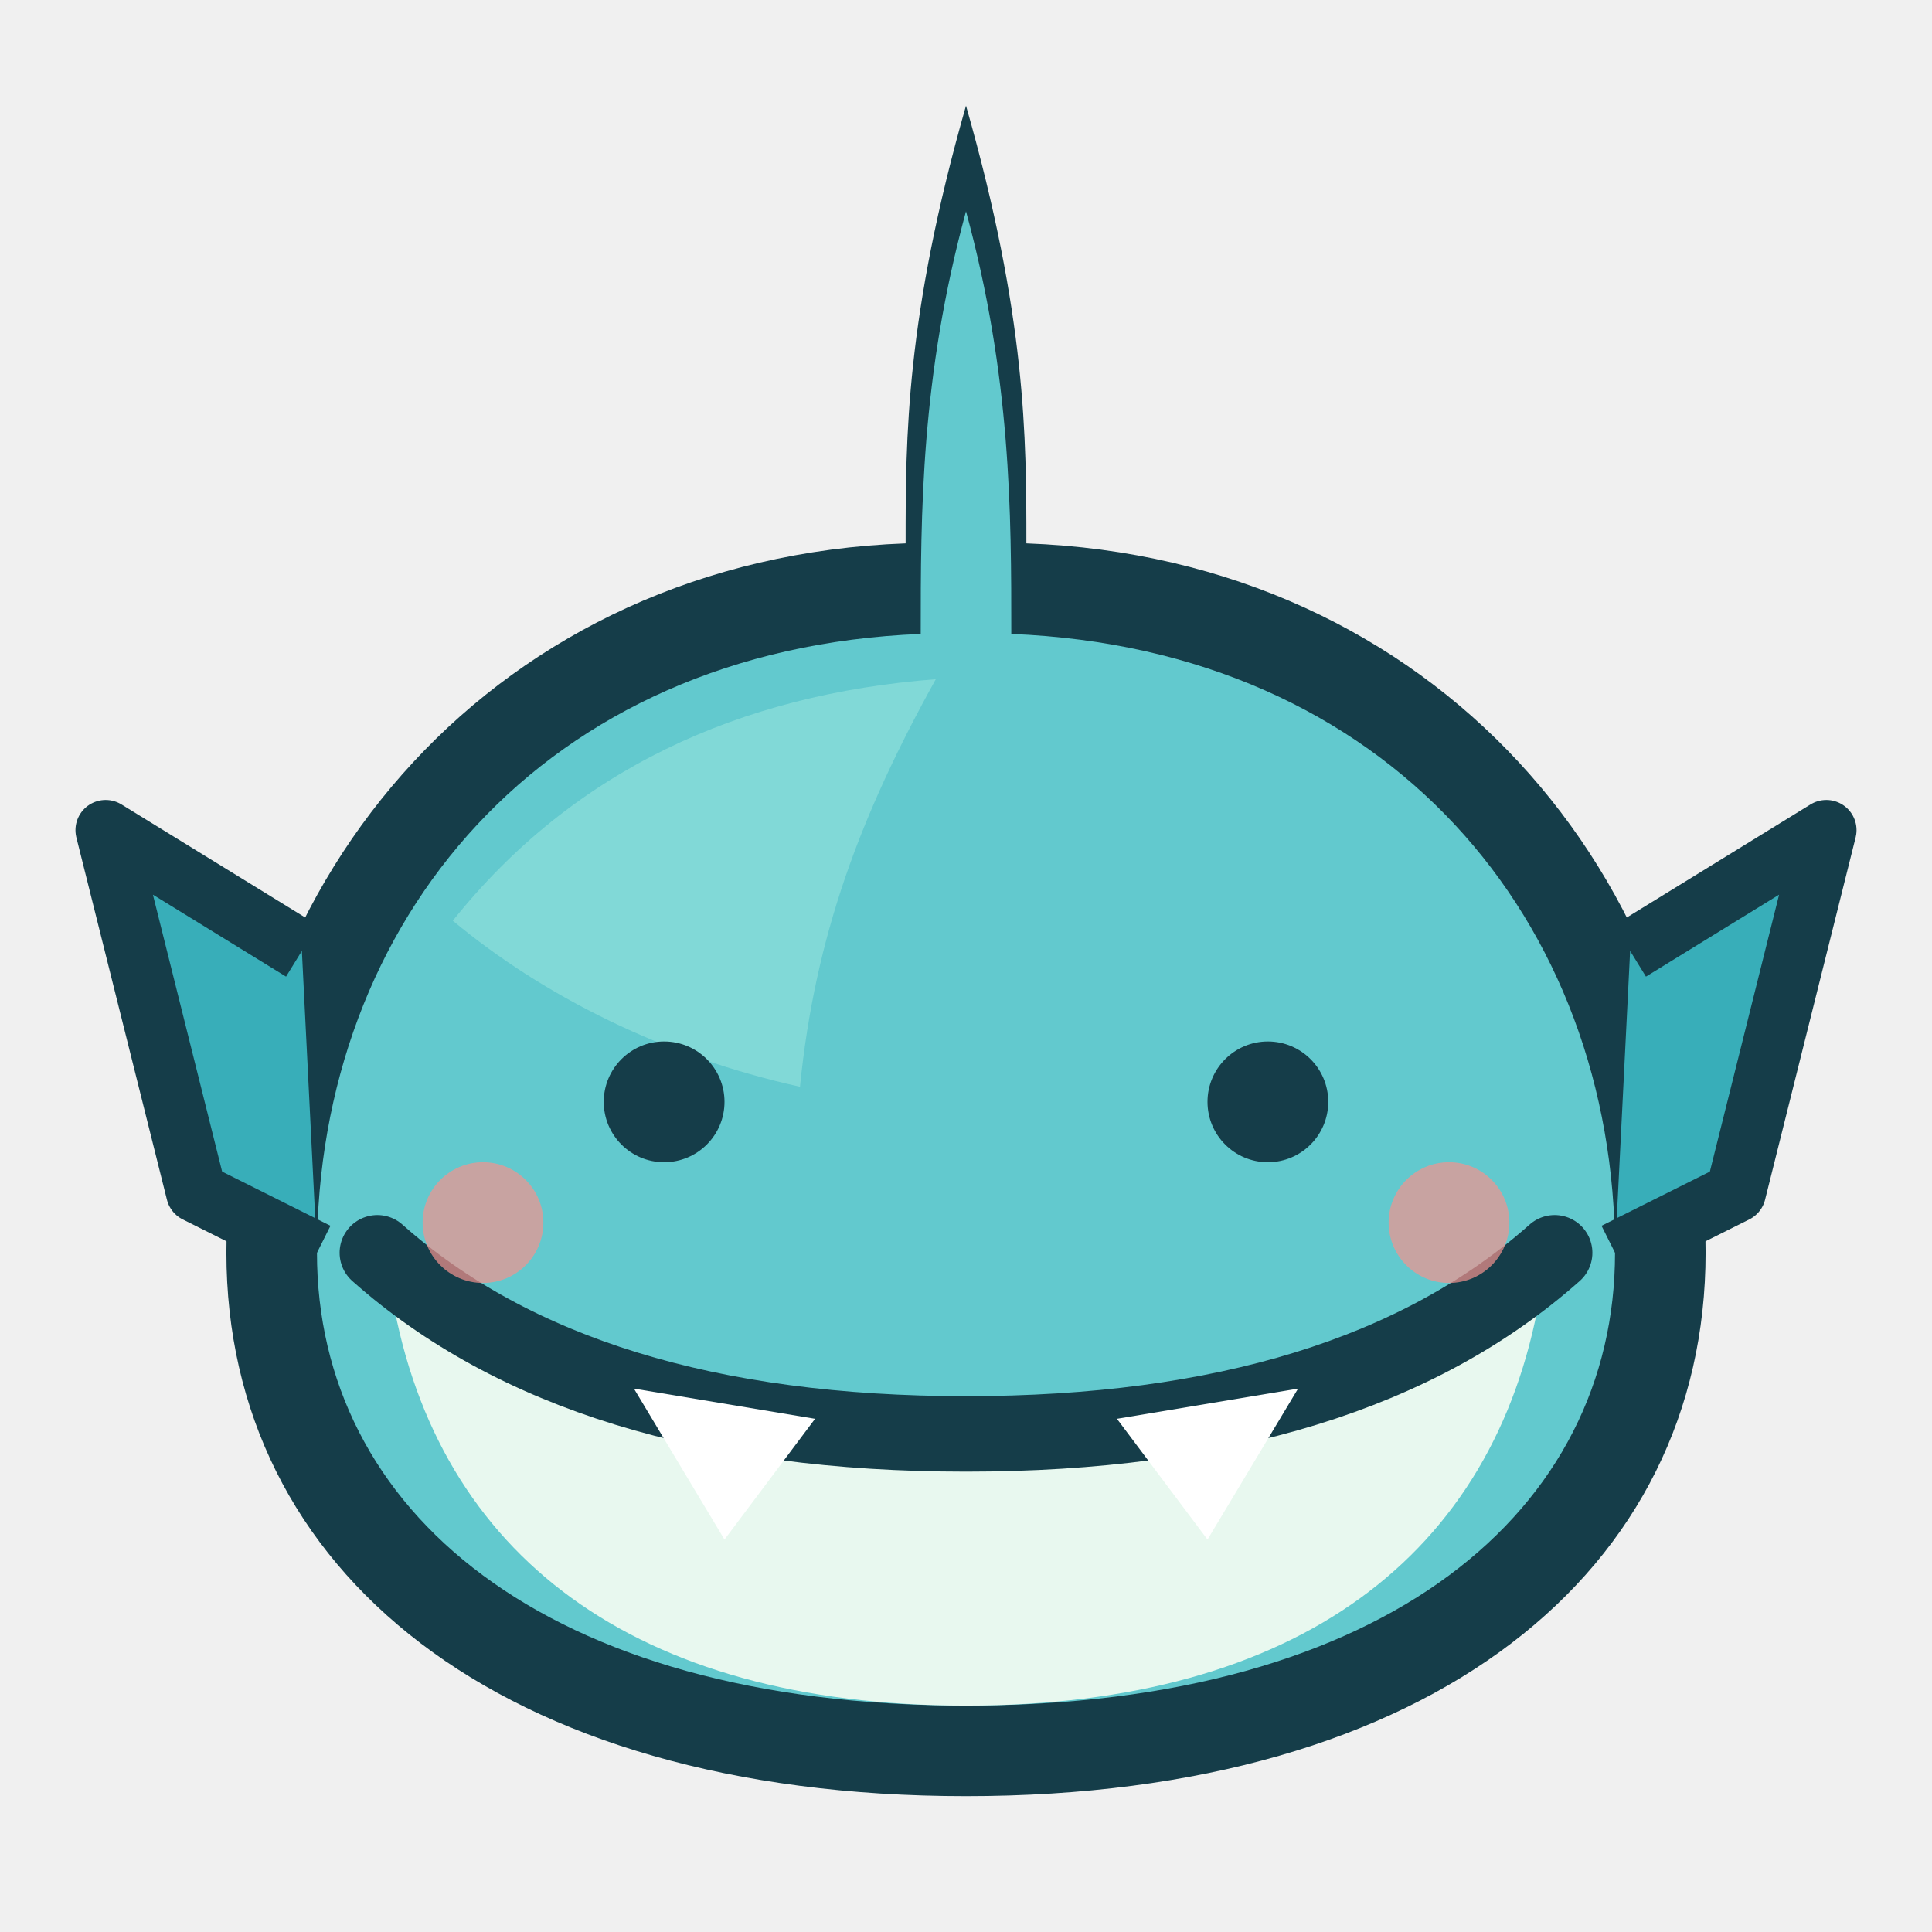
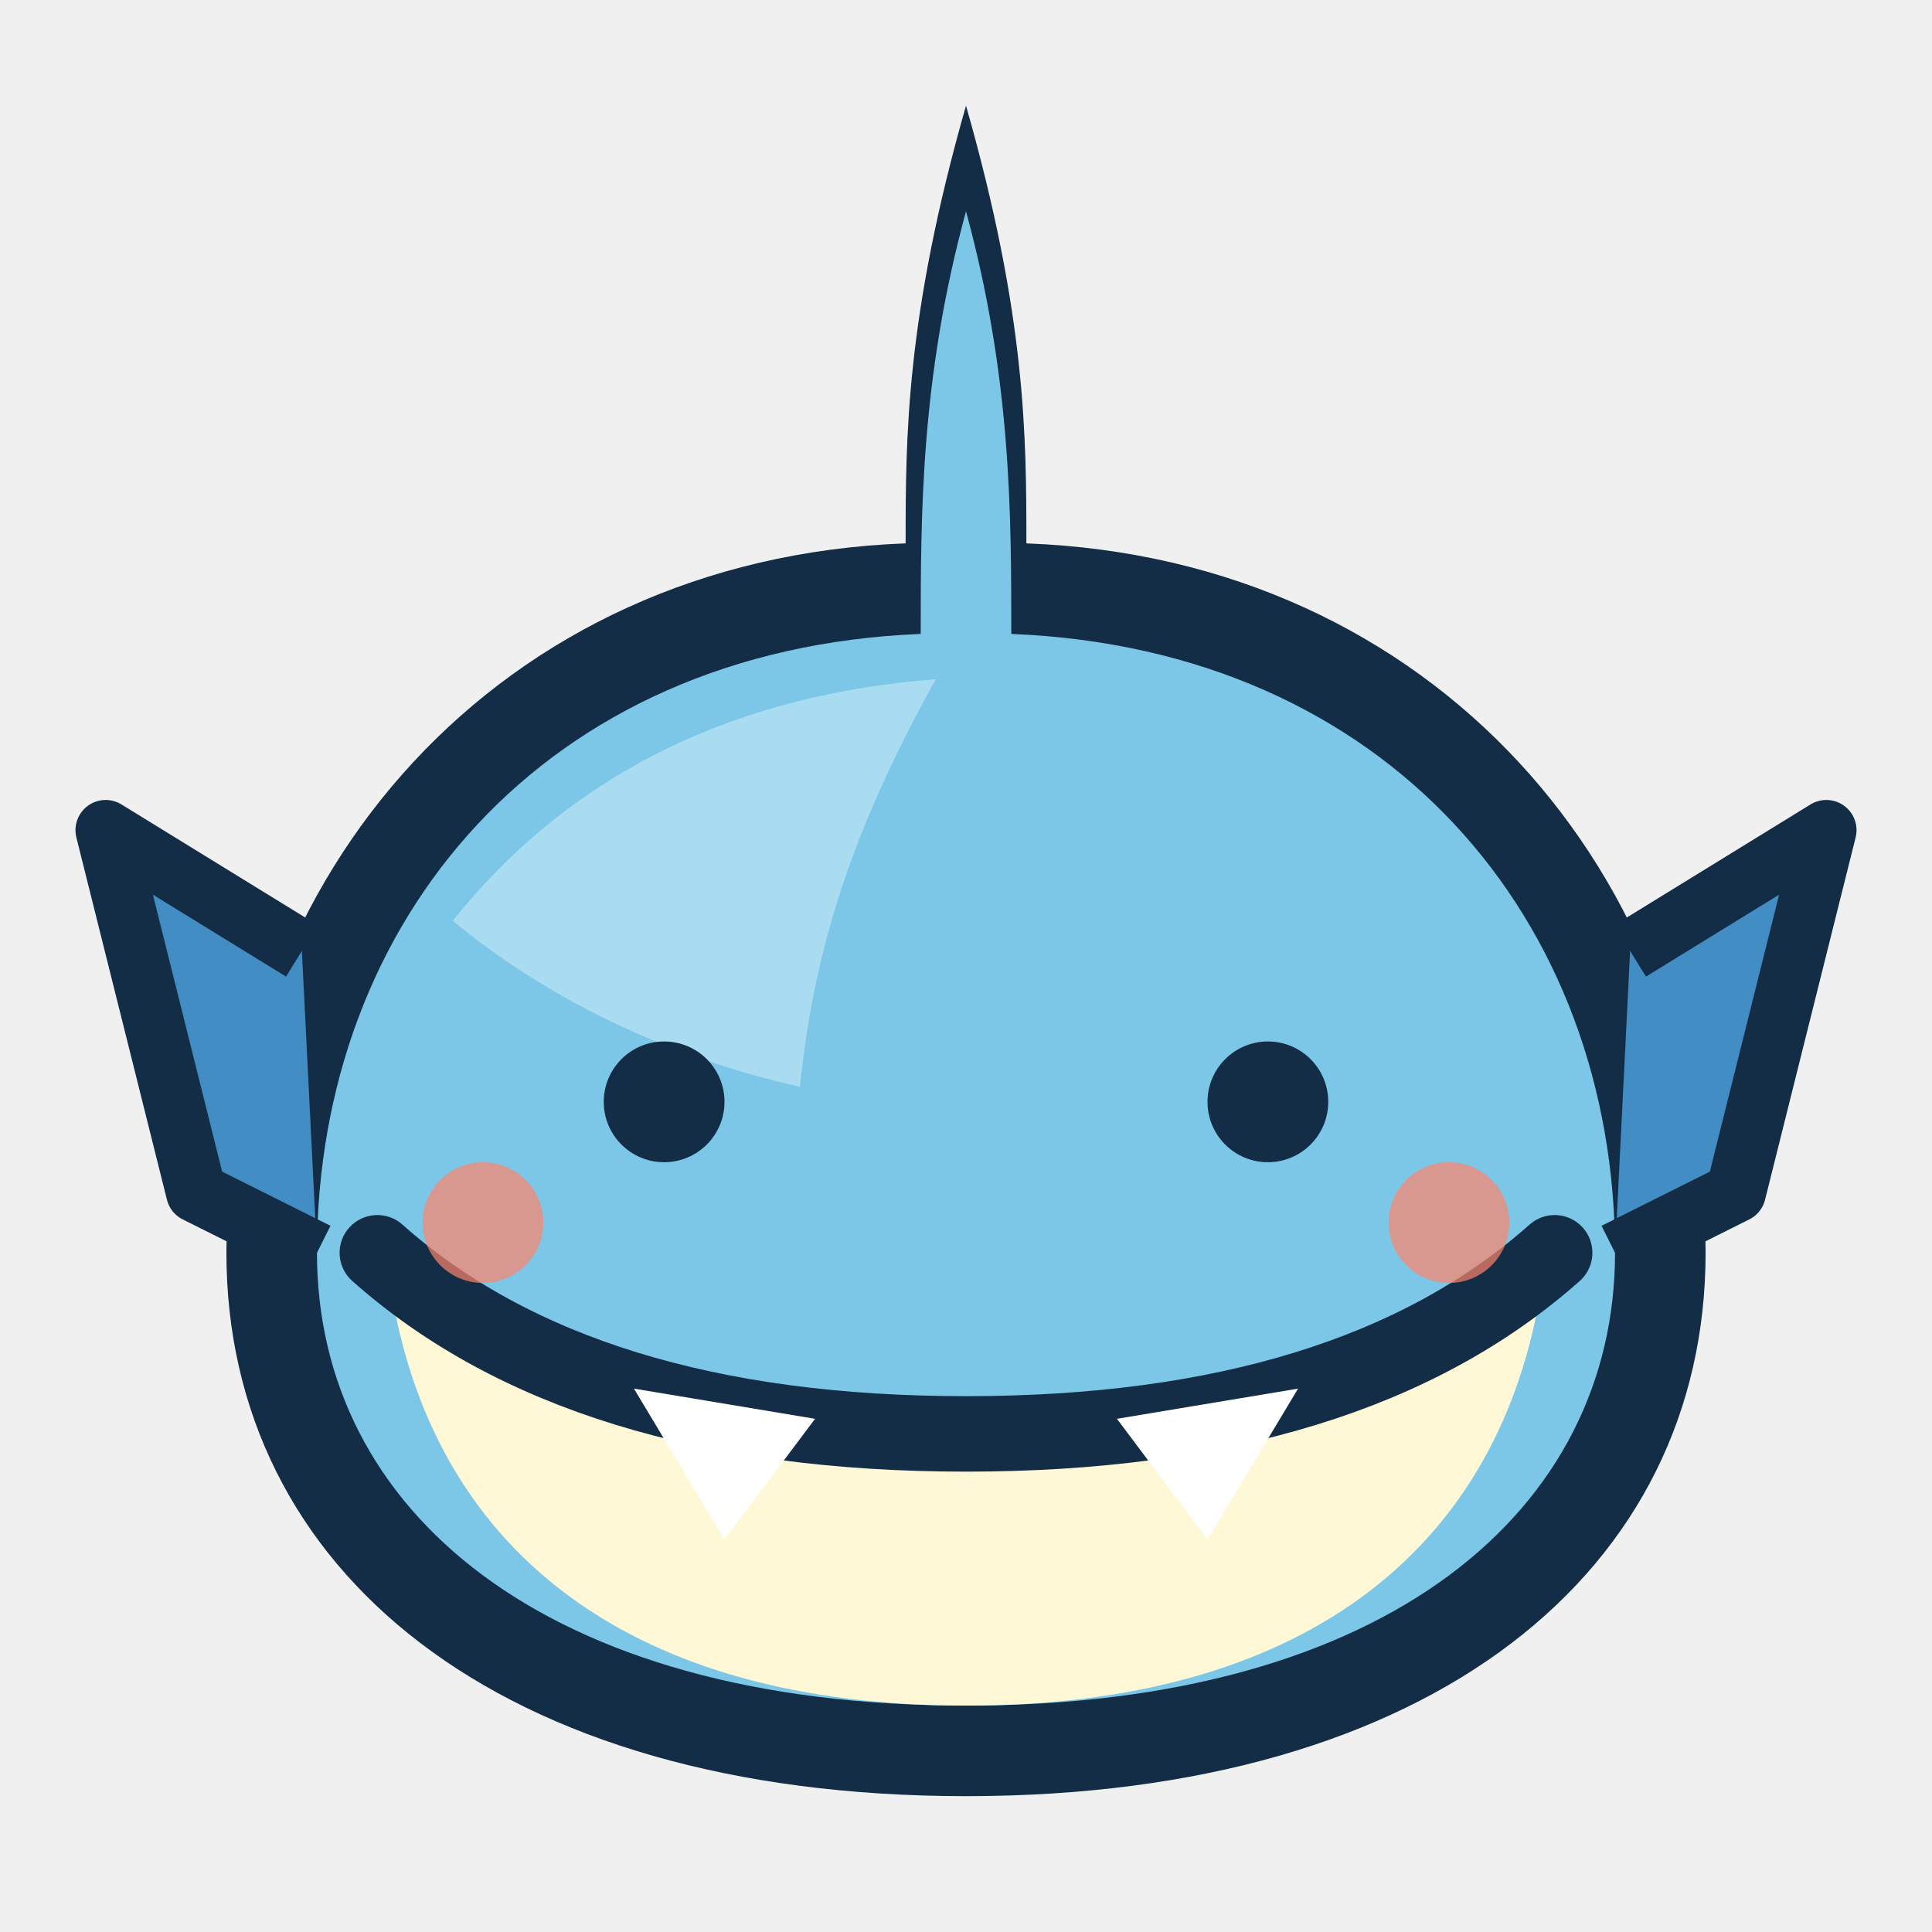
<svg xmlns="http://www.w3.org/2000/svg" viewBox="0 0 128 128" role="img" aria-labelledby="title desc">
-   <path fill="#153d49" d="M64 7c-4 14-4 22-4 29C33 37 15 58 15 83c0 21 18 36 49 36s49-15 49-36c0-25-18-46-45-47 0-7 0-15-4-29Z" />
-   <path fill="#62c9ce" d="M64 14c-3 11-3 20-3 28C36 43 21 61 21 83c0 17 15 30 43 30s43-13 43-30c0-22-15-40-40-41 0-8 0-17-3-28Z" />
-   <path fill="#8fe0db" d="M30 61c8-10 19-15 32-16-5 9-8 17-9 27-9-2-17-6-23-11Z" opacity=".7" />
-   <path fill="#e8f8ef" d="M26 86c9 6 21 9 38 9s29-3 38-9c-3 17-16 27-38 27S29 103 26 86Z" />
-   <path d="M25 83c9 8 22 12 39 12s30-4 39-12" fill="none" stroke="#153d49" stroke-width="5" stroke-linecap="round" />
+   <path fill="#142d46" d="M64 7c-4 14-4 22-4 29C33 37 15 58 15 83c0 21 18 36 49 36s49-15 49-36c0-25-18-46-45-47 0-7 0-15-4-29Z" />
+   <path fill="#7cc6e8" d="M64 14c-3 11-3 20-3 28C36 43 21 61 21 83c0 17 15 30 43 30s43-13 43-30c0-22-15-40-40-41 0-8 0-17-3-28Z" />
+   <path fill="#bce5f5" d="M30 61c8-10 19-15 32-16-5 9-8 17-9 27-9-2-17-6-23-11Z" opacity=".7" />
+   <path fill="#fff8d6" d="M26 86c9 6 21 9 38 9s29-3 38-9c-3 17-16 27-38 27S29 103 26 86Z" />
+   <path d="M25 83c9 8 22 12 39 12s30-4 39-12" fill="none" stroke="#142d46" stroke-width="5" stroke-linecap="round" />
  <path fill="#fff" d="m42 92 6 10 6-8m20 0 6 8 6-10" />
-   <circle cx="44" cy="73" r="4" fill="#153d49" />
-   <circle cx="84" cy="73" r="4" fill="#153d49" />
-   <circle cx="32" cy="81" r="4" fill="#f4938f" opacity=".7" />
-   <circle cx="96" cy="81" r="4" fill="#f4938f" opacity=".7" />
-   <path d="M20 63 7 55l6 24 8 4M108 63l13-8-6 24-8 4" fill="#38aeb9" stroke="#153d49" stroke-width="4" stroke-linejoin="round" />
+   <circle cx="44" cy="73" r="4" fill="#142d46" />
+   <circle cx="84" cy="73" r="4" fill="#142d46" />
+   <circle cx="32" cy="81" r="4" fill="#ff856b" opacity=".7" />
+   <circle cx="96" cy="81" r="4" fill="#ff856b" opacity=".7" />
+   <path d="M20 63 7 55l6 24 8 4M108 63l13-8-6 24-8 4" fill="#438dc5" stroke="#142d46" stroke-width="4" stroke-linejoin="round" />
</svg>
